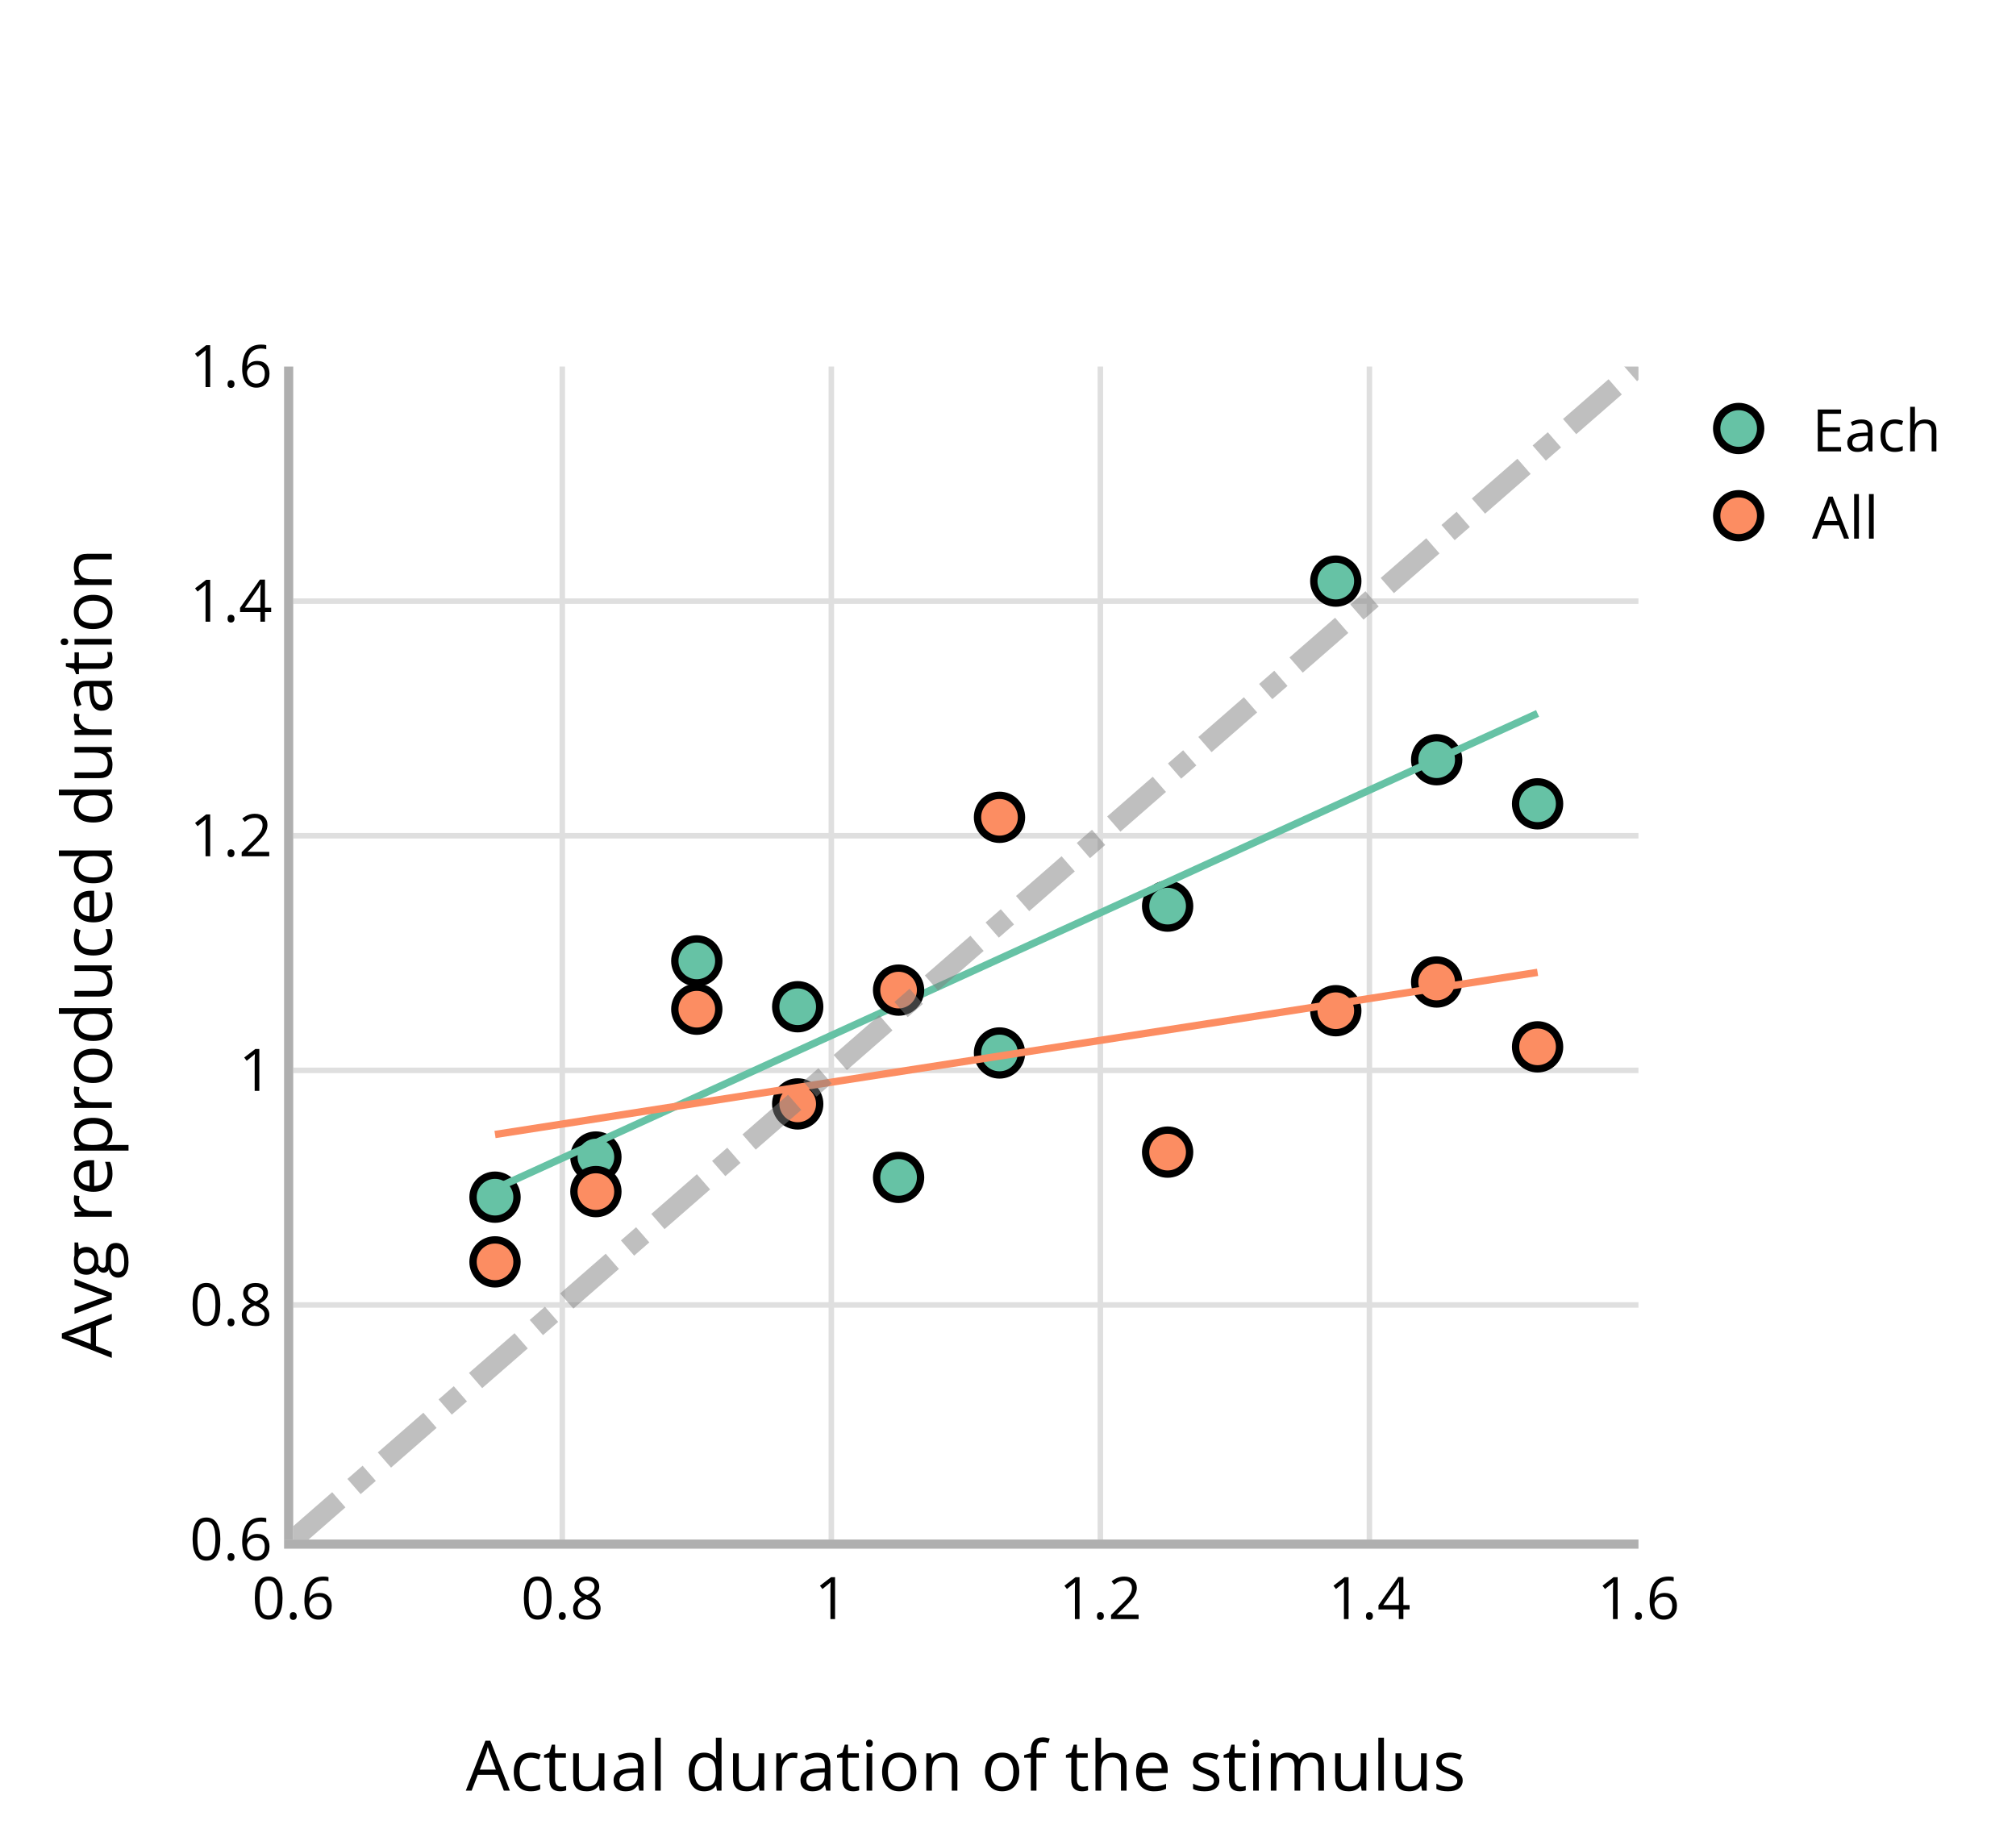
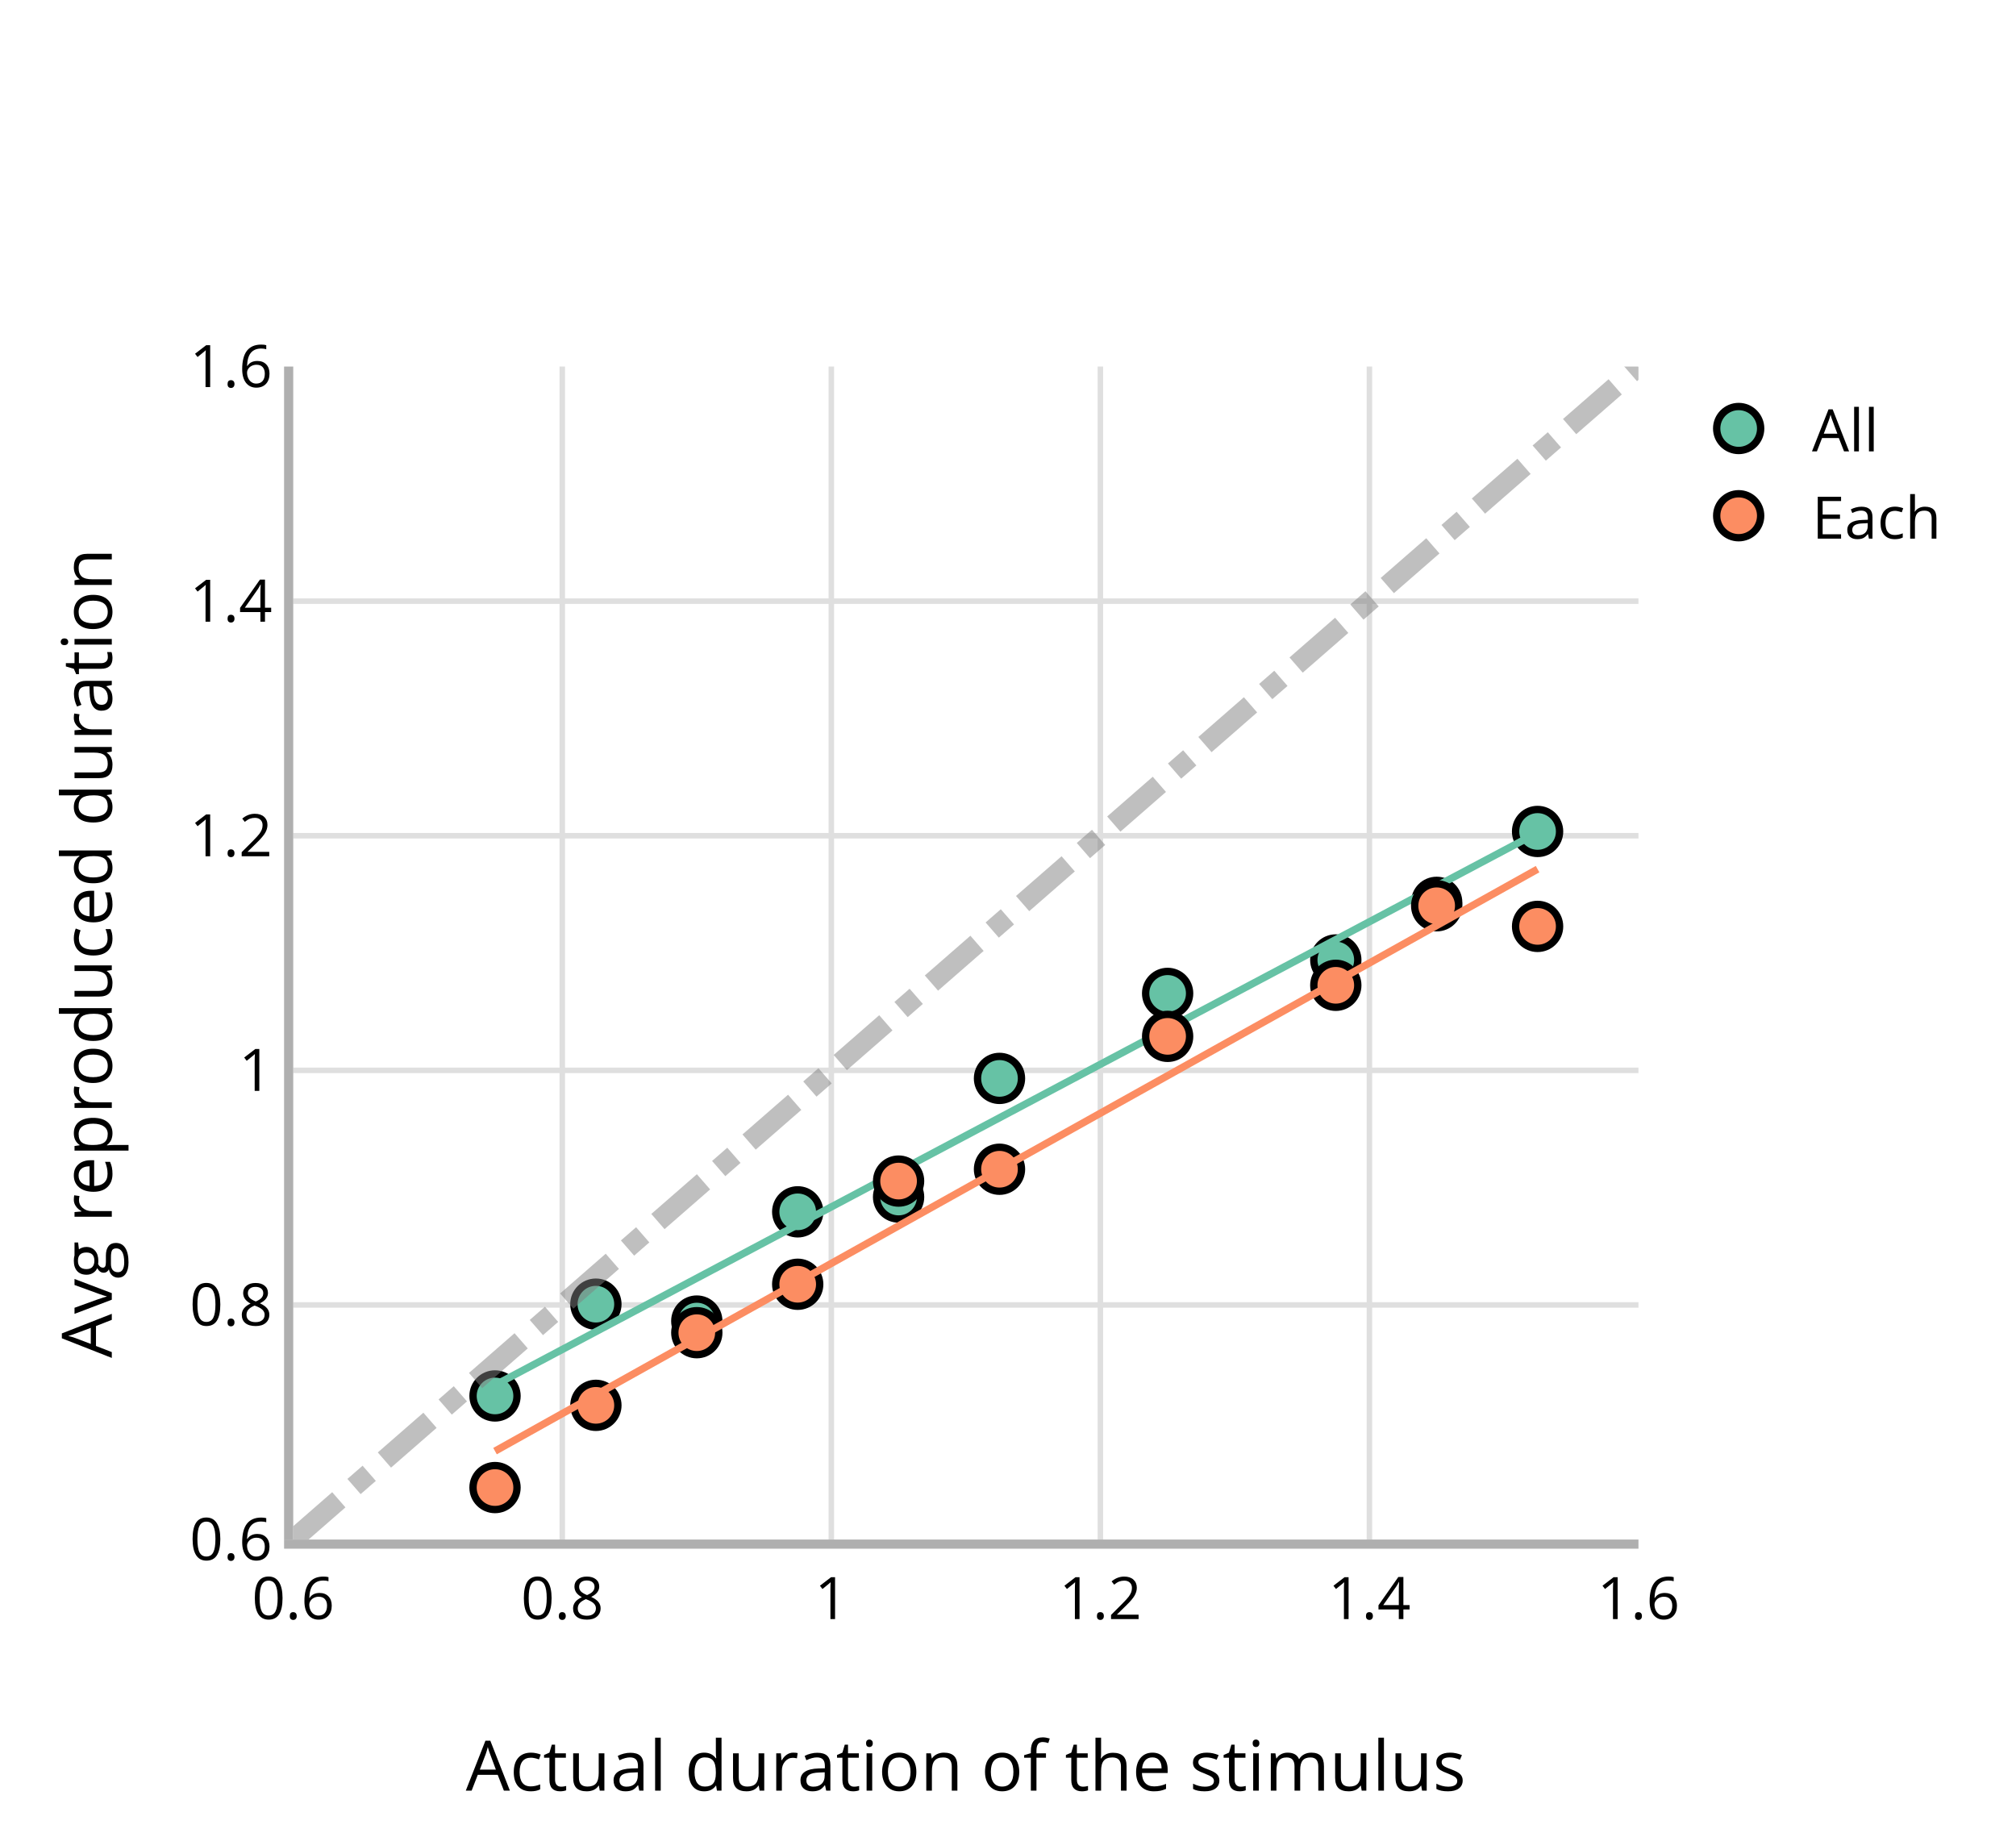
<svg xmlns="http://www.w3.org/2000/svg" class="main-svg" width="550" height="500" viewBox="0 0 550 500">
  <rect x="0" y="0" width="550" height="500" style="fill: rgb(0, 0, 0); fill-opacity: 0;" />
-   <defs id="defs-505d9f">
+   <defs id="defs-23f79c">
    <g class="clips">
-       <clipPath id="clip505d9fxyplot" class="plotclip">
+       <clipPath id="clip23f79cxyplot" class="plotclip">
        <rect width="367" height="320" />
      </clipPath>
-       <clipPath class="axesclip" id="clip505d9fx">
+       <clipPath class="axesclip" id="clip23f79cx">
        <rect x="80" y="0" width="367" height="500" />
      </clipPath>
-       <clipPath class="axesclip" id="clip505d9fy">
+       <clipPath class="axesclip" id="clip23f79cy">
        <rect x="0" y="100" width="550" height="320" />
      </clipPath>
-       <clipPath class="axesclip" id="clip505d9fxy">
+       <clipPath class="axesclip" id="clip23f79cxy">
        <rect x="80" y="100" width="367" height="320" />
      </clipPath>
    </g>
    <g class="gradients" />
  </defs>
  <g class="bglayer">
    <rect class="bg" x="80" y="100" width="367" height="320" style="fill: rgb(0, 0, 0); fill-opacity: 0; stroke-width: 0;" />
  </g>
  <g class="layer-below">
    <g class="imagelayer" />
    <g class="shapelayer" />
  </g>
  <g class="cartesianlayer">
    <g class="subplot xy">
      <g class="layer-subplot">
        <g class="shapelayer" />
        <g class="imagelayer" />
      </g>
      <g class="gridlayer">
        <g class="x">
          <path class="xgrid crisp" transform="translate(153.4,0)" d="M0,100v320" style="stroke: rgb(223, 223, 223); stroke-opacity: 1; stroke-width: 1.5px;" />
          <path class="xgrid crisp" transform="translate(226.8,0)" d="M0,100v320" style="stroke: rgb(223, 223, 223); stroke-opacity: 1; stroke-width: 1.5px;" />
          <path class="xgrid crisp" transform="translate(300.2,0)" d="M0,100v320" style="stroke: rgb(223, 223, 223); stroke-opacity: 1; stroke-width: 1.5px;" />
          <path class="xgrid crisp" transform="translate(373.6,0)" d="M0,100v320" style="stroke: rgb(223, 223, 223); stroke-opacity: 1; stroke-width: 1.5px;" />
        </g>
        <g class="y">
          <path class="ygrid crisp" transform="translate(0,356)" d="M80,0h367" style="stroke: rgb(223, 223, 223); stroke-opacity: 1; stroke-width: 1.5px;" />
          <path class="ygrid crisp" transform="translate(0,292)" d="M80,0h367" style="stroke: rgb(223, 223, 223); stroke-opacity: 1; stroke-width: 1.5px;" />
          <path class="ygrid crisp" transform="translate(0,228)" d="M80,0h367" style="stroke: rgb(223, 223, 223); stroke-opacity: 1; stroke-width: 1.5px;" />
          <path class="ygrid crisp" transform="translate(0,164)" d="M80,0h367" style="stroke: rgb(223, 223, 223); stroke-opacity: 1; stroke-width: 1.5px;" />
        </g>
      </g>
      <g class="zerolinelayer" />
      <path class="xlines-below" />
      <path class="ylines-below" />
      <g class="overlines-below" />
      <g class="xaxislayer-below" />
      <g class="yaxislayer-below" />
      <g class="overaxes-below" />
-       <g class="plot" transform="translate(80, 100)" clip-path="url('#clip505d9fxyplot')">
+       <g class="plot" transform="translate(80, 100)" clip-path="url('#clip23f79cxyplot')">
        <g class="scatterlayer mlayer">
-           <g class="trace scatter trace3e788e" style="stroke-miterlimit: 2; opacity: 1;">
+           <g class="trace scatter traceddfad6" style="stroke-miterlimit: 2; opacity: 1;">
            <g class="fills" />
            <g class="errorbars" />
            <g class="lines" />
            <g class="points">
-               <path class="point" transform="translate(55.05,226.6)" d="M6,0A6,6 0 1,1 0,-6A6,6 0 0,1 6,0Z" style="opacity: 1; stroke-width: 2px; fill: rgb(102, 194, 165); fill-opacity: 1; stroke: rgb(0, 0, 0); stroke-opacity: 1;" />
-               <path class="point" transform="translate(82.57,215.65)" d="M6,0A6,6 0 1,1 0,-6A6,6 0 0,1 6,0Z" style="opacity: 1; stroke-width: 2px; fill: rgb(102, 194, 165); fill-opacity: 1; stroke: rgb(0, 0, 0); stroke-opacity: 1;" />
-               <path class="point" transform="translate(110.1,162.14)" d="M6,0A6,6 0 1,1 0,-6A6,6 0 0,1 6,0Z" style="opacity: 1; stroke-width: 2px; fill: rgb(102, 194, 165); fill-opacity: 1; stroke: rgb(0, 0, 0); stroke-opacity: 1;" />
-               <path class="point" transform="translate(137.63,174.65)" d="M6,0A6,6 0 1,1 0,-6A6,6 0 0,1 6,0Z" style="opacity: 1; stroke-width: 2px; fill: rgb(102, 194, 165); fill-opacity: 1; stroke: rgb(0, 0, 0); stroke-opacity: 1;" />
-               <path class="point" transform="translate(165.15,221.21)" d="M6,0A6,6 0 1,1 0,-6A6,6 0 0,1 6,0Z" style="opacity: 1; stroke-width: 2px; fill: rgb(102, 194, 165); fill-opacity: 1; stroke: rgb(0, 0, 0); stroke-opacity: 1;" />
-               <path class="point" transform="translate(192.68,187.26)" d="M6,0A6,6 0 1,1 0,-6A6,6 0 0,1 6,0Z" style="opacity: 1; stroke-width: 2px; fill: rgb(102, 194, 165); fill-opacity: 1; stroke: rgb(0, 0, 0); stroke-opacity: 1;" />
-               <path class="point" transform="translate(238.55,147.2)" d="M6,0A6,6 0 1,1 0,-6A6,6 0 0,1 6,0Z" style="opacity: 1; stroke-width: 2px; fill: rgb(102, 194, 165); fill-opacity: 1; stroke: rgb(0, 0, 0); stroke-opacity: 1;" />
-               <path class="point" transform="translate(284.43,58.53)" d="M6,0A6,6 0 1,1 0,-6A6,6 0 0,1 6,0Z" style="opacity: 1; stroke-width: 2px; fill: rgb(102, 194, 165); fill-opacity: 1; stroke: rgb(0, 0, 0); stroke-opacity: 1;" />
-               <path class="point" transform="translate(311.95,107.26)" d="M6,0A6,6 0 1,1 0,-6A6,6 0 0,1 6,0Z" style="opacity: 1; stroke-width: 2px; fill: rgb(102, 194, 165); fill-opacity: 1; stroke: rgb(0, 0, 0); stroke-opacity: 1;" />
-               <path class="point" transform="translate(339.48,119.29)" d="M6,0A6,6 0 1,1 0,-6A6,6 0 0,1 6,0Z" style="opacity: 1; stroke-width: 2px; fill: rgb(102, 194, 165); fill-opacity: 1; stroke: rgb(0, 0, 0); stroke-opacity: 1;" />
-             </g>
-             <g class="text" />
-           </g>
-           <g class="trace scatter trace69d3bb" style="stroke-miterlimit: 2; opacity: 1;">
+               <path class="point" transform="translate(55.05,280.83)" d="M6,0A6,6 0 1,1 0,-6A6,6 0 0,1 6,0Z" style="opacity: 1; stroke-width: 2px; fill: rgb(102, 194, 165); fill-opacity: 1; stroke: rgb(0, 0, 0); stroke-opacity: 1;" />
+               <path class="point" transform="translate(82.57,255.79)" d="M6,0A6,6 0 1,1 0,-6A6,6 0 0,1 6,0Z" style="opacity: 1; stroke-width: 2px; fill: rgb(102, 194, 165); fill-opacity: 1; stroke: rgb(0, 0, 0); stroke-opacity: 1;" />
+               <path class="point" transform="translate(110.1,260.4)" d="M6,0A6,6 0 1,1 0,-6A6,6 0 0,1 6,0Z" style="opacity: 1; stroke-width: 2px; fill: rgb(102, 194, 165); fill-opacity: 1; stroke: rgb(0, 0, 0); stroke-opacity: 1;" />
+               <path class="point" transform="translate(137.63,230.6)" d="M6,0A6,6 0 1,1 0,-6A6,6 0 0,1 6,0Z" style="opacity: 1; stroke-width: 2px; fill: rgb(102, 194, 165); fill-opacity: 1; stroke: rgb(0, 0, 0); stroke-opacity: 1;" />
+               <path class="point" transform="translate(165.15,226.56)" d="M6,0A6,6 0 1,1 0,-6A6,6 0 0,1 6,0Z" style="opacity: 1; stroke-width: 2px; fill: rgb(102, 194, 165); fill-opacity: 1; stroke: rgb(0, 0, 0); stroke-opacity: 1;" />
+               <path class="point" transform="translate(192.68,194.2)" d="M6,0A6,6 0 1,1 0,-6A6,6 0 0,1 6,0Z" style="opacity: 1; stroke-width: 2px; fill: rgb(102, 194, 165); fill-opacity: 1; stroke: rgb(0, 0, 0); stroke-opacity: 1;" />
+               <path class="point" transform="translate(238.55,171.01)" d="M6,0A6,6 0 1,1 0,-6A6,6 0 0,1 6,0Z" style="opacity: 1; stroke-width: 2px; fill: rgb(102, 194, 165); fill-opacity: 1; stroke: rgb(0, 0, 0); stroke-opacity: 1;" />
+               <path class="point" transform="translate(284.43,161.89)" d="M6,0A6,6 0 1,1 0,-6A6,6 0 0,1 6,0Z" style="opacity: 1; stroke-width: 2px; fill: rgb(102, 194, 165); fill-opacity: 1; stroke: rgb(0, 0, 0); stroke-opacity: 1;" />
+               <path class="point" transform="translate(311.95,146.17)" d="M6,0A6,6 0 1,1 0,-6A6,6 0 0,1 6,0Z" style="opacity: 1; stroke-width: 2px; fill: rgb(102, 194, 165); fill-opacity: 1; stroke: rgb(0, 0, 0); stroke-opacity: 1;" />
+               <path class="point" transform="translate(339.48,126.83)" d="M6,0A6,6 0 1,1 0,-6A6,6 0 0,1 6,0Z" style="opacity: 1; stroke-width: 2px; fill: rgb(102, 194, 165); fill-opacity: 1; stroke: rgb(0, 0, 0); stroke-opacity: 1;" />
+             </g>
+             <g class="text" />
+           </g>
+           <g class="trace scatter trace506a5e" style="stroke-miterlimit: 2; opacity: 1;">
            <g class="fills" />
            <g class="errorbars" />
            <g class="lines">
-               <path class="js-line" d="M55.05,224.31L339.48,94.63" style="vector-effect: non-scaling-stroke; fill: none; stroke: rgb(102, 194, 165); stroke-opacity: 1; stroke-width: 2px; opacity: 1;" />
+               <path class="js-line" d="M55.05,277.87L339.48,127.15" style="vector-effect: non-scaling-stroke; fill: none; stroke: rgb(102, 194, 165); stroke-opacity: 1; stroke-width: 2px; opacity: 1;" />
            </g>
            <g class="points" />
            <g class="text" />
          </g>
-           <g class="trace scatter trace9b6bd4" style="stroke-miterlimit: 2; opacity: 1;">
+           <g class="trace scatter trace4bd117" style="stroke-miterlimit: 2; opacity: 1;">
            <g class="fills" />
            <g class="errorbars" />
            <g class="lines" />
            <g class="points">
-               <path class="point" transform="translate(55.05,244.25)" d="M6,0A6,6 0 1,1 0,-6A6,6 0 0,1 6,0Z" style="opacity: 1; stroke-width: 2px; fill: rgb(252, 141, 98); fill-opacity: 1; stroke: rgb(0, 0, 0); stroke-opacity: 1;" />
-               <path class="point" transform="translate(82.57,225.08)" d="M6,0A6,6 0 1,1 0,-6A6,6 0 0,1 6,0Z" style="opacity: 1; stroke-width: 2px; fill: rgb(252, 141, 98); fill-opacity: 1; stroke: rgb(0, 0, 0); stroke-opacity: 1;" />
-               <path class="point" transform="translate(110.1,175.32)" d="M6,0A6,6 0 1,1 0,-6A6,6 0 0,1 6,0Z" style="opacity: 1; stroke-width: 2px; fill: rgb(252, 141, 98); fill-opacity: 1; stroke: rgb(0, 0, 0); stroke-opacity: 1;" />
-               <path class="point" transform="translate(137.63,201.16)" d="M6,0A6,6 0 1,1 0,-6A6,6 0 0,1 6,0Z" style="opacity: 1; stroke-width: 2px; fill: rgb(252, 141, 98); fill-opacity: 1; stroke: rgb(0, 0, 0); stroke-opacity: 1;" />
-               <path class="point" transform="translate(165.15,170.11)" d="M6,0A6,6 0 1,1 0,-6A6,6 0 0,1 6,0Z" style="opacity: 1; stroke-width: 2px; fill: rgb(252, 141, 98); fill-opacity: 1; stroke: rgb(0, 0, 0); stroke-opacity: 1;" />
-               <path class="point" transform="translate(192.68,122.97)" d="M6,0A6,6 0 1,1 0,-6A6,6 0 0,1 6,0Z" style="opacity: 1; stroke-width: 2px; fill: rgb(252, 141, 98); fill-opacity: 1; stroke: rgb(0, 0, 0); stroke-opacity: 1;" />
-               <path class="point" transform="translate(238.55,214.31)" d="M6,0A6,6 0 1,1 0,-6A6,6 0 0,1 6,0Z" style="opacity: 1; stroke-width: 2px; fill: rgb(252, 141, 98); fill-opacity: 1; stroke: rgb(0, 0, 0); stroke-opacity: 1;" />
-               <path class="point" transform="translate(284.43,175.73)" d="M6,0A6,6 0 1,1 0,-6A6,6 0 0,1 6,0Z" style="opacity: 1; stroke-width: 2px; fill: rgb(252, 141, 98); fill-opacity: 1; stroke: rgb(0, 0, 0); stroke-opacity: 1;" />
-               <path class="point" transform="translate(311.95,167.9)" d="M6,0A6,6 0 1,1 0,-6A6,6 0 0,1 6,0Z" style="opacity: 1; stroke-width: 2px; fill: rgb(252, 141, 98); fill-opacity: 1; stroke: rgb(0, 0, 0); stroke-opacity: 1;" />
-               <path class="point" transform="translate(339.48,185.59)" d="M6,0A6,6 0 1,1 0,-6A6,6 0 0,1 6,0Z" style="opacity: 1; stroke-width: 2px; fill: rgb(252, 141, 98); fill-opacity: 1; stroke: rgb(0, 0, 0); stroke-opacity: 1;" />
-             </g>
-             <g class="text" />
-           </g>
-           <g class="trace scatter tracea2ce9e" style="stroke-miterlimit: 2; opacity: 1;">
+               <path class="point" transform="translate(55.05,305.82)" d="M6,0A6,6 0 1,1 0,-6A6,6 0 0,1 6,0Z" style="opacity: 1; stroke-width: 2px; fill: rgb(252, 141, 98); fill-opacity: 1; stroke: rgb(0, 0, 0); stroke-opacity: 1;" />
+               <path class="point" transform="translate(82.57,283.39)" d="M6,0A6,6 0 1,1 0,-6A6,6 0 0,1 6,0Z" style="opacity: 1; stroke-width: 2px; fill: rgb(252, 141, 98); fill-opacity: 1; stroke: rgb(0, 0, 0); stroke-opacity: 1;" />
+               <path class="point" transform="translate(110.1,263.57)" d="M6,0A6,6 0 1,1 0,-6A6,6 0 0,1 6,0Z" style="opacity: 1; stroke-width: 2px; fill: rgb(252, 141, 98); fill-opacity: 1; stroke: rgb(0, 0, 0); stroke-opacity: 1;" />
+               <path class="point" transform="translate(137.63,250.36)" d="M6,0A6,6 0 1,1 0,-6A6,6 0 0,1 6,0Z" style="opacity: 1; stroke-width: 2px; fill: rgb(252, 141, 98); fill-opacity: 1; stroke: rgb(0, 0, 0); stroke-opacity: 1;" />
+               <path class="point" transform="translate(165.15,222.21)" d="M6,0A6,6 0 1,1 0,-6A6,6 0 0,1 6,0Z" style="opacity: 1; stroke-width: 2px; fill: rgb(252, 141, 98); fill-opacity: 1; stroke: rgb(0, 0, 0); stroke-opacity: 1;" />
+               <path class="point" transform="translate(192.68,218.98)" d="M6,0A6,6 0 1,1 0,-6A6,6 0 0,1 6,0Z" style="opacity: 1; stroke-width: 2px; fill: rgb(252, 141, 98); fill-opacity: 1; stroke: rgb(0, 0, 0); stroke-opacity: 1;" />
+               <path class="point" transform="translate(238.55,182.73)" d="M6,0A6,6 0 1,1 0,-6A6,6 0 0,1 6,0Z" style="opacity: 1; stroke-width: 2px; fill: rgb(252, 141, 98); fill-opacity: 1; stroke: rgb(0, 0, 0); stroke-opacity: 1;" />
+               <path class="point" transform="translate(284.43,168.8)" d="M6,0A6,6 0 1,1 0,-6A6,6 0 0,1 6,0Z" style="opacity: 1; stroke-width: 2px; fill: rgb(252, 141, 98); fill-opacity: 1; stroke: rgb(0, 0, 0); stroke-opacity: 1;" />
+               <path class="point" transform="translate(311.95,147.1)" d="M6,0A6,6 0 1,1 0,-6A6,6 0 0,1 6,0Z" style="opacity: 1; stroke-width: 2px; fill: rgb(252, 141, 98); fill-opacity: 1; stroke: rgb(0, 0, 0); stroke-opacity: 1;" />
+               <path class="point" transform="translate(339.48,152.73)" d="M6,0A6,6 0 1,1 0,-6A6,6 0 0,1 6,0Z" style="opacity: 1; stroke-width: 2px; fill: rgb(252, 141, 98); fill-opacity: 1; stroke: rgb(0, 0, 0); stroke-opacity: 1;" />
+             </g>
+             <g class="text" />
+           </g>
+           <g class="trace scatter trace79525a" style="stroke-miterlimit: 2; opacity: 1;">
            <g class="fills" />
            <g class="errorbars" />
            <g class="lines">
-               <path class="js-line" d="M55.05,209.5L339.48,165.27" style="vector-effect: non-scaling-stroke; fill: none; stroke: rgb(252, 141, 98); stroke-opacity: 1; stroke-width: 2px; opacity: 1;" />
+               <path class="js-line" d="M55.05,295.88L339.48,137.11" style="vector-effect: non-scaling-stroke; fill: none; stroke: rgb(252, 141, 98); stroke-opacity: 1; stroke-width: 2px; opacity: 1;" />
            </g>
            <g class="points" />
            <g class="text" />
          </g>
-           <g class="trace scatter traced05dbb" style="stroke-miterlimit: 2; opacity: 0.5;">
+           <g class="trace scatter trace45239c" style="stroke-miterlimit: 2; opacity: 0.5;">
            <g class="fills" />
            <g class="errorbars" />
            <g class="lines">
              <path class="js-line" d="M0,320L257.16,95.78L257.52,95.46L367,0" style="vector-effect: non-scaling-stroke; fill: none; stroke: rgb(128, 128, 128); stroke-opacity: 1; stroke-width: 5.5px; opacity: 1; stroke-dasharray: 16.5px, 5.5px, 5.5px, 5.5px;" />
            </g>
            <g class="points" />
            <g class="text" />
          </g>
        </g>
      </g>
      <g class="overplot" />
      <path class="xlines-above crisp" d="M77.5,421.25H447" style="fill: none; stroke-width: 2.5px; stroke: rgb(175, 175, 175); stroke-opacity: 1;" />
      <path class="ylines-above crisp" d="M78.75,100V420" style="fill: none; stroke-width: 2.5px; stroke: rgb(175, 175, 175); stroke-opacity: 1;" />
      <g class="overlines-above" />
      <g class="xaxislayer-above">
        <g class="xtick">
          <text text-anchor="middle" x="0" y="441.7" transform="translate(80,0)" style="font-family: 'Open Sans', verdana, arial, sans-serif; font-size: 16px; fill: rgb(0, 0, 0); fill-opacity: 1; white-space: pre;">0.6</text>
        </g>
        <g class="xtick">
          <text text-anchor="middle" x="0" y="441.7" transform="translate(153.4,0)" style="font-family: 'Open Sans', verdana, arial, sans-serif; font-size: 16px; fill: rgb(0, 0, 0); fill-opacity: 1; white-space: pre;">0.8</text>
        </g>
        <g class="xtick">
          <text text-anchor="middle" x="0" y="441.7" transform="translate(226.8,0)" style="font-family: 'Open Sans', verdana, arial, sans-serif; font-size: 16px; fill: rgb(0, 0, 0); fill-opacity: 1; white-space: pre;">1</text>
        </g>
        <g class="xtick">
          <text text-anchor="middle" x="0" y="441.7" transform="translate(300.2,0)" style="font-family: 'Open Sans', verdana, arial, sans-serif; font-size: 16px; fill: rgb(0, 0, 0); fill-opacity: 1; white-space: pre;">1.2</text>
        </g>
        <g class="xtick">
          <text text-anchor="middle" x="0" y="441.7" transform="translate(373.6,0)" style="font-family: 'Open Sans', verdana, arial, sans-serif; font-size: 16px; fill: rgb(0, 0, 0); fill-opacity: 1; white-space: pre;">1.4</text>
        </g>
        <g class="xtick">
          <text text-anchor="middle" x="0" y="441.7" transform="translate(447,0)" style="font-family: 'Open Sans', verdana, arial, sans-serif; font-size: 16px; fill: rgb(0, 0, 0); fill-opacity: 1; white-space: pre;">1.6</text>
        </g>
      </g>
      <g class="yaxislayer-above">
        <g class="ytick">
          <text text-anchor="end" x="74.3" y="5.6" transform="translate(0,420)" style="font-family: 'Open Sans', verdana, arial, sans-serif; font-size: 16px; fill: rgb(0, 0, 0); fill-opacity: 1; white-space: pre;">0.6</text>
        </g>
        <g class="ytick">
          <text text-anchor="end" x="74.3" y="5.6" transform="translate(0,356)" style="font-family: 'Open Sans', verdana, arial, sans-serif; font-size: 16px; fill: rgb(0, 0, 0); fill-opacity: 1; white-space: pre;">0.8</text>
        </g>
        <g class="ytick">
          <text text-anchor="end" x="74.3" y="5.6" transform="translate(0,292)" style="font-family: 'Open Sans', verdana, arial, sans-serif; font-size: 16px; fill: rgb(0, 0, 0); fill-opacity: 1; white-space: pre;">1</text>
        </g>
        <g class="ytick">
          <text text-anchor="end" x="74.3" y="5.6" transform="translate(0,228)" style="font-family: 'Open Sans', verdana, arial, sans-serif; font-size: 16px; fill: rgb(0, 0, 0); fill-opacity: 1; white-space: pre;">1.2</text>
        </g>
        <g class="ytick">
          <text text-anchor="end" x="74.3" y="5.6" transform="translate(0,164)" style="font-family: 'Open Sans', verdana, arial, sans-serif; font-size: 16px; fill: rgb(0, 0, 0); fill-opacity: 1; white-space: pre;">1.4</text>
        </g>
        <g class="ytick">
          <text text-anchor="end" x="74.3" y="5.6" transform="translate(0,100)" style="font-family: 'Open Sans', verdana, arial, sans-serif; font-size: 16px; fill: rgb(0, 0, 0); fill-opacity: 1; white-space: pre;">1.6</text>
        </g>
      </g>
      <g class="overaxes-above" />
    </g>
  </g>
  <g class="polarlayer" />
  <g class="ternarylayer" />
  <g class="geolayer" />
  <g class="funnelarealayer" />
  <g class="pielayer" />
  <g class="sunburstlayer" />
  <g class="glimages" />
-   <defs id="topdefs-505d9f">
+   <defs id="topdefs-23f79c">
    <g class="clips" />
-     <clipPath id="legend505d9f">
+     <clipPath id="legend23f79c">
      <rect width="84" height="58" x="0" y="0" />
    </clipPath>
  </defs>
  <g class="layer-above">
    <g class="imagelayer" />
    <g class="shapelayer" />
  </g>
  <g class="infolayer">
    <g class="legend" pointer-events="all" transform="translate(454.34, 100)">
      <rect class="bg" shape-rendering="crispEdges" width="84" height="58" x="0" y="0" style="stroke: rgb(68, 68, 68); stroke-opacity: 1; fill: rgb(0, 0, 0); fill-opacity: 0; stroke-width: 0px;" />
-       <g class="scrollbox" transform="translate(0, 0)" clip-path="url('#legend505d9f')">
+       <g class="scrollbox" transform="translate(0, 0)" clip-path="url('#legend23f79c')">
        <g class="groups">
          <g class="traces" transform="translate(0, 16.9)" style="opacity: 1;">
-             <text class="legendtext user-select-none" text-anchor="start" x="40" y="6.24" style="font-family: 'Open Sans', verdana, arial, sans-serif; font-size: 16px; fill: rgb(0, 0, 0); fill-opacity: 1; white-space: pre;">Each</text>
+             <text class="legendtext user-select-none" text-anchor="start" x="40" y="6.24" style="font-family: 'Open Sans', verdana, arial, sans-serif; font-size: 16px; fill: rgb(0, 0, 0); fill-opacity: 1; white-space: pre;">All</text>
            <g class="layers" style="opacity: 1;">
              <g class="legendfill" />
              <g class="legendlines" />
              <g class="legendsymbols">
                <g class="legendpoints">
                  <path class="scatterpts" transform="translate(20,0)" d="M6,0A6,6 0 1,1 0,-6A6,6 0 0,1 6,0Z" style="opacity: 1; stroke-width: 2px; fill: rgb(102, 194, 165); fill-opacity: 1; stroke: rgb(0, 0, 0); stroke-opacity: 1;" />
                </g>
              </g>
            </g>
            <rect class="legendtoggle" pointer-events="all" x="0" y="-11.9" width="124" height="23.8" style="cursor: pointer; fill: rgb(0, 0, 0); fill-opacity: 0;" />
          </g>
          <g class="traces" transform="translate(0, 40.7)" style="opacity: 1;">
-             <text class="legendtext user-select-none" text-anchor="start" x="40" y="6.24" style="font-family: 'Open Sans', verdana, arial, sans-serif; font-size: 16px; fill: rgb(0, 0, 0); fill-opacity: 1; white-space: pre;">All</text>
+             <text class="legendtext user-select-none" text-anchor="start" x="40" y="6.24" style="font-family: 'Open Sans', verdana, arial, sans-serif; font-size: 16px; fill: rgb(0, 0, 0); fill-opacity: 1; white-space: pre;">Each</text>
            <g class="layers" style="opacity: 1;">
              <g class="legendfill" />
              <g class="legendlines" />
              <g class="legendsymbols">
                <g class="legendpoints">
                  <path class="scatterpts" transform="translate(20,0)" d="M6,0A6,6 0 1,1 0,-6A6,6 0 0,1 6,0Z" style="opacity: 1; stroke-width: 2px; fill: rgb(252, 141, 98); fill-opacity: 1; stroke: rgb(0, 0, 0); stroke-opacity: 1;" />
                </g>
              </g>
            </g>
            <rect class="legendtoggle" pointer-events="all" x="0" y="-11.9" width="124" height="23.8" style="cursor: pointer; fill: rgb(0, 0, 0); fill-opacity: 0;" />
          </g>
        </g>
      </g>
      <rect class="scrollbar" rx="20" ry="3" width="0" height="0" x="0" y="0" style="fill: rgb(128, 139, 164); fill-opacity: 1;" />
    </g>
    <g class="g-gtitle" />
    <g class="g-xtitle">
      <text class="xtitle" x="263.5" y="488.5" text-anchor="middle" style="font-family: 'Open Sans', verdana, arial, sans-serif; font-size: 19px; fill: rgb(0, 0, 0); opacity: 1; font-weight: normal; white-space: pre;">Actual duration of the stimulus</text>
    </g>
    <g class="g-ytitle">
      <text class="ytitle" transform="rotate(-90,30.5,260)" x="30.5" y="260" text-anchor="middle" style="font-family: 'Open Sans', verdana, arial, sans-serif; font-size: 19px; fill: rgb(0, 0, 0); opacity: 1; font-weight: normal; white-space: pre;">Avg reproduced duration</text>
    </g>
  </g>
</svg>
